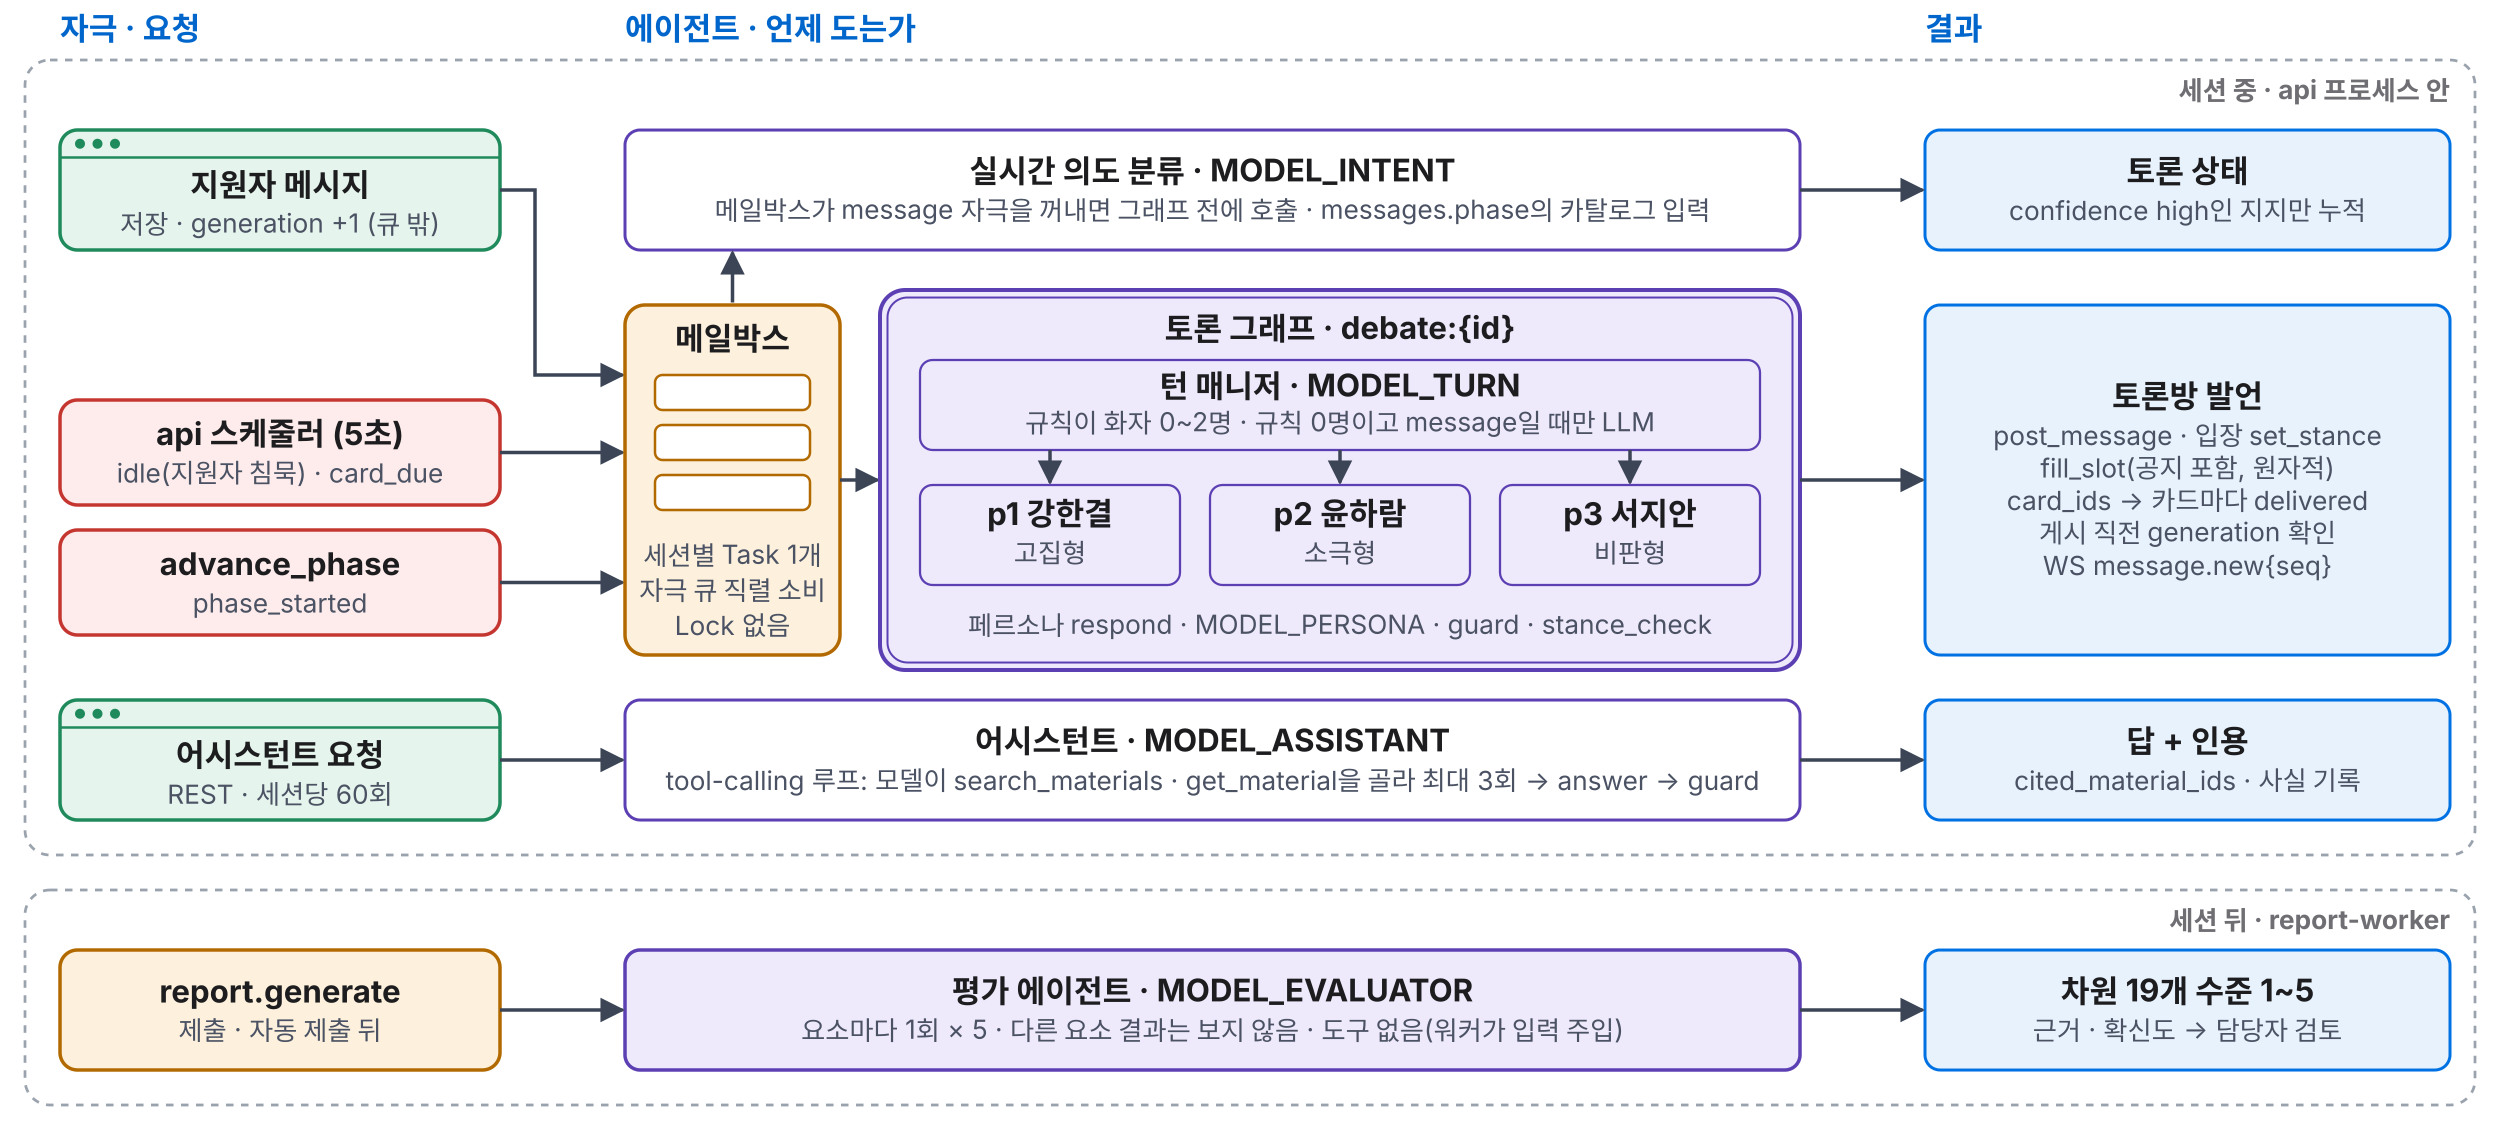
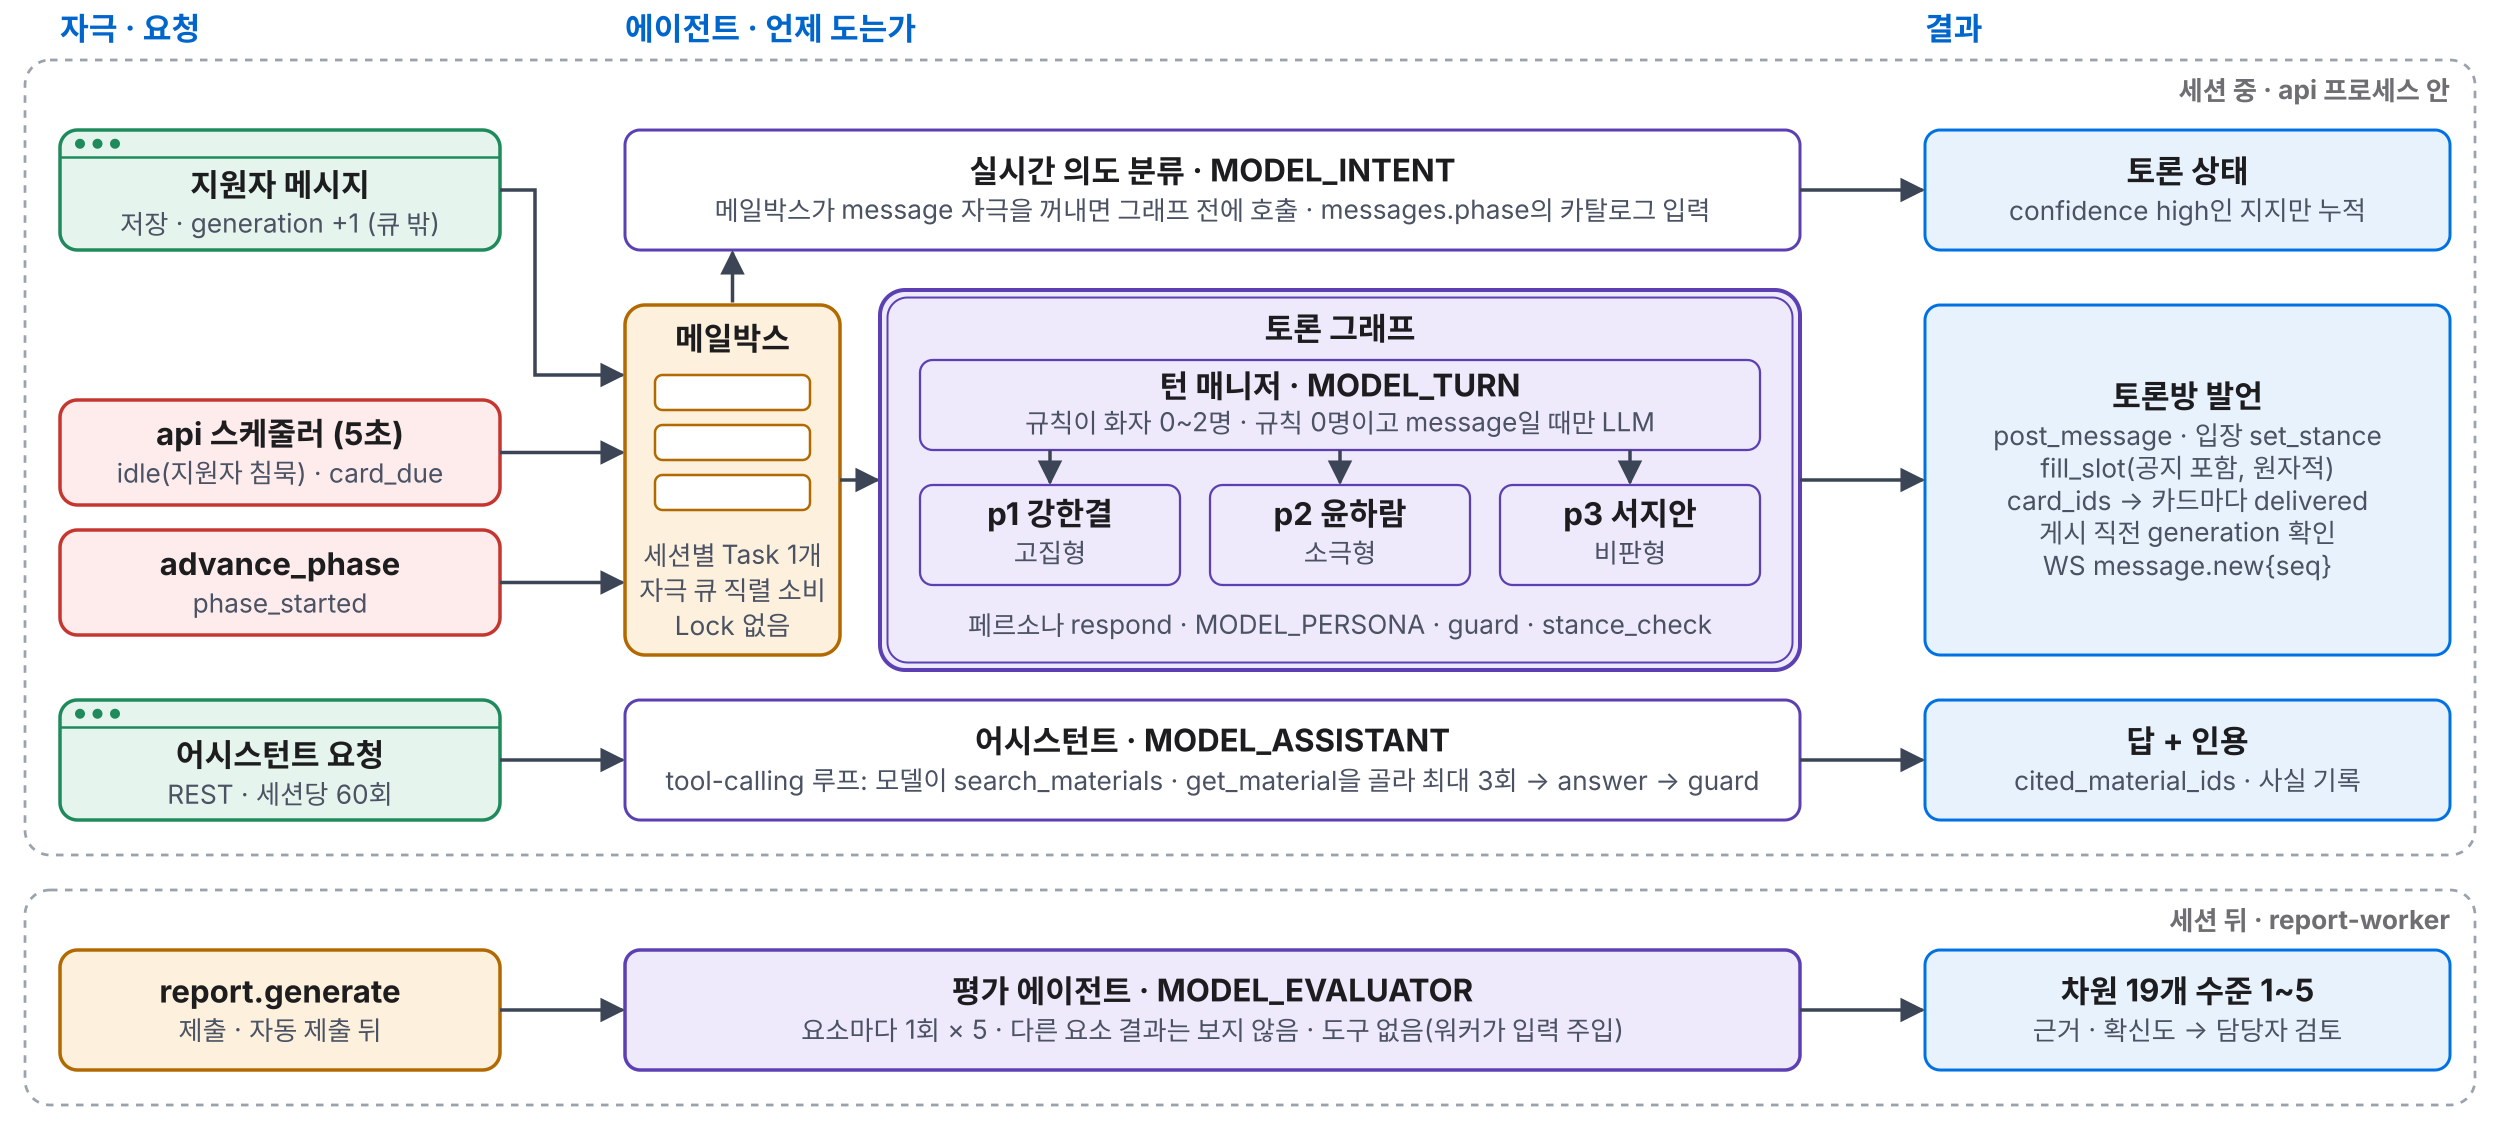
<svg xmlns="http://www.w3.org/2000/svg" viewBox="0 0 1000 452" width="1000" height="452">
  <style>
.b-seat{fill:#EEE9FB;stroke:#5B3FB3;stroke-width:.9}
.b-agentstep{fill:#EEE9FB;stroke:#5B3FB3;stroke-width:1.4}
.b-topic2{fill:#FFFFFF;stroke:#D2D2D7;stroke-width:1}
.edge-xd{stroke:#D70015;stroke-width:1.5;fill:none;stroke-dasharray:5 3}
.xmark{stroke:#D70015;stroke-width:2.6;fill:none;stroke-linecap:round}
text{font-family:"Pretendard",-apple-system,BlinkMacSystemFont,"Apple SD Gothic Neo","Noto Sans KR","Malgun Gothic",sans-serif;fill:#1D1D1F}
.t{font-size:12.5px;font-weight:700}
.s{font-size:10.5px;fill:#4A5263}
.tier{font-size:12.5px;font-weight:700;fill:#0066CC}
.mono{font-family:ui-monospace,"SF Mono",Menlo,Consolas,monospace;font-size:9.5px;fill:#3C4556}
.mono-s{font-family:ui-monospace,"SF Mono",Menlo,Consolas,monospace;font-size:8.6px;fill:#3C4556}
.lab{font-size:10.5px;fill:#2F3746}
.lab-t{font-size:10.5px;font-weight:700;fill:#1D1D1F}
.lab-b{font-size:10.5px;fill:#D70015;font-weight:700}
.lab-g{font-size:10.5px;fill:#6E6E73;font-weight:700}
.st{font-size:10px;font-weight:700;fill:#0066CC;font-family:ui-monospace,"SF Mono",Menlo,Consolas,monospace}
.numt{font-size:10px;font-weight:700;fill:#fff}
.halo{paint-order:stroke;stroke:#FFFFFF;stroke-width:3.2px;stroke-linejoin:round}
.numc{fill:#0071E3}
.edge{stroke:#3C4556;stroke-width:1.4;fill:none}
.edge-d{stroke:#3C4556;stroke-width:1.3;fill:none;stroke-dasharray:4 3}
.edge-x{stroke:#D70015;stroke-width:1.5;fill:none}
.ah{fill:#3C4556}
.ahx{fill:#D70015}
.aho{fill:none;stroke:#3C4556;stroke-width:1.5;stroke-linejoin:round}
.bnd{fill:none;stroke:#D70015;stroke-width:1.3;stroke-dasharray:7 4}
.lbnd{fill:none;stroke:#9AA3AD;stroke-width:1.1;stroke-dasharray:3 3}
.life{stroke:#9AA3AD;stroke-width:1;stroke-dasharray:4 4}
.b-web{fill:#E5F4EC;stroke:#1F8A5B;stroke-width:1.4}
.b-web-bar{stroke:#1F8A5B;stroke-width:1}
.b-web-dot{fill:#1F8A5B}
.b-api{fill:#FDECEB;stroke:#C4362F;stroke-width:1.4}
.b-in{fill:#FFFFFF;stroke:#C4362F;stroke-width:1}
.b-agent{fill:#EEE9FB;stroke:#5B3FB3;stroke-width:1.6}
.b-agent-in{fill:none;stroke:#5B3FB3;stroke-width:.8}
.b-mcp{fill:#E8F0FD;stroke:#2459B8;stroke-width:1.4}
.b-mq{fill:#FDF1DD;stroke:#B26A00;stroke-width:1.4}
.b-topic{fill:#FFFFFF;stroke:#B26A00;stroke-width:1}
.b-db{fill:#EEF0F3;stroke:#5F6873;stroke-width:1.4}
.b-ext{fill:#FFFFFF;stroke:#8B939C;stroke-width:1.4;stroke-dasharray:5 3}
.b-node{fill:#FFFFFF;stroke:#5F6873;stroke-width:1.3}
.node-top{fill:#F1F3F6}
.node-side{fill:#E3E7EC}
.b-step{fill:#F3F6FB;stroke:#0071E3;stroke-width:1.2}
.b-state{fill:#E8F2FD;stroke:#0071E3;stroke-width:1.2}
.b-note{fill:#FFFBEF;stroke:#E2CF9E;stroke-width:1}
.b-plug{fill:#FFFFFF;stroke:#5B3FB3;stroke-width:1.2}
.plug{stroke:#5B3FB3;stroke-width:1.3}
.plug-dot{fill:#5B3FB3}
.axis{stroke:#5F6873;stroke-width:1.2}
.tick{stroke:#9AA3AD;stroke-width:1}
.dot{fill:#0071E3}
.dot-rel{fill:#FFFFFF;stroke:#0071E3;stroke-width:1.5}
</style>
  <rect width="1000" height="452" fill="#FFFFFF" />
  <defs>
    <marker id="mf-v2" viewBox="0 0 10 10" refX="9" refY="5" markerWidth="7" markerHeight="7" orient="auto-start-reverse">
      <path d="M0,0 L10,5 L0,10 z" class="ah" />
    </marker>
    <marker id="mo-v2" viewBox="0 0 10 10" refX="9" refY="5" markerWidth="8" markerHeight="8" orient="auto-start-reverse">
      <path d="M1,1 L9,5 L1,9" class="aho" />
    </marker>
    <marker id="mx-v2" viewBox="0 0 10 10" refX="9" refY="5" markerWidth="7" markerHeight="7" orient="auto-start-reverse">
      <path d="M0,0 L10,5 L0,10 z" class="ahx" />
    </marker>
  </defs>
  <text x="24.0" y="16.0" text-anchor="start" class="tier">자극 · 요청</text>
  <text x="250.0" y="16.0" text-anchor="start" class="tier">에이전트 · 언제 도는가</text>
  <text x="770.0" y="16.0" text-anchor="start" class="tier">결과</text>
  <rect x="10" y="24" width="980" height="318" rx="10" class="lbnd" />
  <text x="980.0" y="40.0" text-anchor="end" class="lab-g">세션 중 · api 프로세스 안</text>
  <rect x="24" y="52" width="176" height="48" rx="7" class="b-web" />
  <line x1="24" y1="63" x2="200" y2="63" class="b-web-bar" />
  <circle cx="32" cy="57.5" r="2" class="b-web-dot" />
  <circle cx="39" cy="57.5" r="2" class="b-web-dot" />
  <circle cx="46" cy="57.5" r="2" class="b-web-dot" />
  <text x="112.0" y="78.5" text-anchor="middle" class="t">지원자 메시지</text>
  <text x="112.0" y="93.5" text-anchor="middle" class="s">저장 · generation +1 (큐 밖)</text>
  <rect x="250" y="52" width="470" height="48" rx="6" class="b-plug" />
  <text x="485.0" y="73.0" text-anchor="middle" class="t">실시간 의도 분류 · MODEL_INTENT</text>
  <text x="485.0" y="88.0" text-anchor="middle" class="s">메일박스가 message 자극을 꺼내면 그래프 전에 호출 · messages.phase의 카탈로그 입력</text>
  <rect x="770" y="52" width="210" height="48" rx="6" class="b-state" />
  <text x="875.0" y="73.0" text-anchor="middle" class="t">토론 상태</text>
  <text x="875.0" y="88.0" text-anchor="middle" class="s">confidence high인 지지만 누적</text>
  <line x1="293" y1="121" x2="293" y2="101" class="edge" marker-end="url(#mf-v2)" />
  <line x1="720" y1="76" x2="769" y2="76" class="edge" marker-end="url(#mf-v2)" />
  <polyline points="200,76 214,76 214,150 249,150" class="edge" marker-end="url(#mf-v2)" />
  <rect x="24" y="160" width="176" height="42" rx="7" class="b-api" />
  <text x="112.0" y="178.0" text-anchor="middle" class="t">api 스케줄러 (5초)</text>
  <text x="112.0" y="193.0" text-anchor="middle" class="s">idle(지원자 침묵) · card_due</text>
  <rect x="24" y="212" width="176" height="42" rx="7" class="b-api" />
  <text x="112.0" y="230.0" text-anchor="middle" class="t">advance_phase</text>
  <text x="112.0" y="245.0" text-anchor="middle" class="s">phase_started</text>
  <line x1="200" y1="181" x2="249" y2="181" class="edge" marker-end="url(#mf-v2)" />
  <line x1="200" y1="233" x2="249" y2="233" class="edge" marker-end="url(#mf-v2)" />
  <rect x="250" y="122" width="86" height="140" rx="8" class="b-mq" />
  <text x="293.0" y="140.0" text-anchor="middle" class="t">메일박스</text>
  <rect x="262" y="150" width="62" height="14" rx="3" class="b-topic" />
  <rect x="262" y="170" width="62" height="14" rx="3" class="b-topic" />
  <rect x="262" y="190" width="62" height="14" rx="3" class="b-topic" />
  <text x="293.0" y="226.0" text-anchor="middle" class="s">세션별 Task 1개</text>
  <text x="293.0" y="240.0" text-anchor="middle" class="s">자극 큐 직렬 소비</text>
  <text x="293.0" y="254.0" text-anchor="middle" class="s">Lock 없음</text>
  <line x1="336" y1="192" x2="351" y2="192" class="edge" marker-end="url(#mf-v2)" />
  <rect x="352" y="116" width="368" height="152" rx="10" class="b-agent" />
  <rect x="355" y="119" width="362" height="146" rx="8" class="b-agent-in" />
-   <text x="536.0" y="136.0" text-anchor="middle" class="t">토론 그래프 · debate:{id}</text>
+   <text x="536.0" y="136.0" text-anchor="middle" class="t">토론 그래프</text>
  <rect x="368" y="144" width="336" height="36" rx="5" class="b-seat" />
  <text x="536.0" y="159.0" text-anchor="middle" class="t">턴 매니저 · MODEL_TURN</text>
  <text x="536.0" y="173.0" text-anchor="middle" class="s">규칙이 화자 0~2명 · 규칙 0명이고 message일 때만 LLM</text>
  <line x1="420" y1="180" x2="420" y2="193" class="edge" marker-end="url(#mf-v2)" />
  <rect x="368" y="194" width="104" height="40" rx="5" class="b-seat" />
  <text x="420.0" y="210.0" text-anchor="middle" class="t">p1 강한결</text>
  <text x="420.0" y="225.0" text-anchor="middle" class="s">고집형</text>
  <line x1="536" y1="180" x2="536" y2="193" class="edge" marker-end="url(#mf-v2)" />
  <rect x="484" y="194" width="104" height="40" rx="5" class="b-seat" />
  <text x="536.0" y="210.0" text-anchor="middle" class="t">p2 윤하람</text>
  <text x="536.0" y="225.0" text-anchor="middle" class="s">소극형</text>
  <line x1="652" y1="180" x2="652" y2="193" class="edge" marker-end="url(#mf-v2)" />
  <rect x="600" y="194" width="104" height="40" rx="5" class="b-seat" />
  <text x="652.0" y="210.0" text-anchor="middle" class="t">p3 서지안</text>
  <text x="652.0" y="225.0" text-anchor="middle" class="s">비판형</text>
  <text x="536.0" y="254.0" text-anchor="middle" class="s">페르소나 respond · MODEL_PERSONA · guard · stance_check</text>
  <rect x="770" y="122" width="210" height="140" rx="6" class="b-state" />
  <text x="875.0" y="163.0" text-anchor="middle" class="t">토론방 발언</text>
  <text x="875.0" y="178.0" text-anchor="middle" class="s">post_message · 입장 set_stance</text>
  <text x="875.0" y="191.0" text-anchor="middle" class="s">fill_slot(공지 포함, 원자적)</text>
  <text x="875.0" y="204.0" text-anchor="middle" class="s">card_ids → 카드마다 delivered</text>
  <text x="875.0" y="217.0" text-anchor="middle" class="s">게시 직전 generation 확인</text>
  <text x="875.0" y="230.0" text-anchor="middle" class="s">WS message.new{seq}</text>
  <line x1="720" y1="192" x2="769" y2="192" class="edge" marker-end="url(#mf-v2)" />
  <rect x="24" y="280" width="176" height="48" rx="7" class="b-web" />
  <line x1="24" y1="291" x2="200" y2="291" class="b-web-bar" />
  <circle cx="32" cy="285.5" r="2" class="b-web-dot" />
  <circle cx="39" cy="285.5" r="2" class="b-web-dot" />
  <circle cx="46" cy="285.5" r="2" class="b-web-dot" />
  <text x="112.0" y="306.5" text-anchor="middle" class="t">어시스턴트 요청</text>
  <text x="112.0" y="321.5" text-anchor="middle" class="s">REST · 세션당 60회</text>
  <rect x="250" y="280" width="470" height="48" rx="6" class="b-plug" />
  <text x="485.0" y="301.0" text-anchor="middle" class="t">어시스턴트 · MODEL_ASSISTANT</text>
  <text x="485.0" y="316.0" text-anchor="middle" class="s">tool-calling 루프: 모델이 search_materials · get_material을 골라 최대 3회 → answer → guard</text>
  <rect x="770" y="280" width="210" height="48" rx="6" class="b-state" />
  <text x="875.0" y="301.0" text-anchor="middle" class="t">답 + 인용</text>
  <text x="875.0" y="316.0" text-anchor="middle" class="s">cited_material_ids · 사실 기록</text>
  <line x1="200" y1="304" x2="249" y2="304" class="edge" marker-end="url(#mf-v2)" />
  <line x1="720" y1="304" x2="769" y2="304" class="edge" marker-end="url(#mf-v2)" />
  <rect x="10" y="356" width="980" height="86" rx="10" class="lbnd" />
  <text x="980.0" y="372.0" text-anchor="end" class="lab-g">세션 뒤 · report-worker</text>
  <rect x="24" y="380" width="176" height="48" rx="7" class="b-mq" />
  <text x="112.0" y="401.0" text-anchor="middle" class="t">report.generate</text>
  <text x="112.0" y="416.0" text-anchor="middle" class="s">제출 · 자동 제출 뒤</text>
  <rect x="250" y="380" width="470" height="48" rx="6" class="b-agentstep" />
  <text x="485.0" y="401.0" text-anchor="middle" class="t">평가 에이전트 · MODEL_EVALUATOR</text>
  <text x="485.0" y="416.0" text-anchor="middle" class="s">요소마다 1회 × 5 · 다른 요소 결과는 보지 않음 · 도구 없음(워커가 입력 주입)</text>
  <rect x="770" y="380" width="210" height="48" rx="6" class="b-state" />
  <text x="875.0" y="401.0" text-anchor="middle" class="t">차원 19개 수준 1~5</text>
  <text x="875.0" y="416.0" text-anchor="middle" class="s">근거 · 확신도 → 담당자 검토</text>
  <line x1="200" y1="404" x2="249" y2="404" class="edge" marker-end="url(#mf-v2)" />
  <line x1="720" y1="404" x2="769" y2="404" class="edge" marker-end="url(#mf-v2)" />
</svg>
